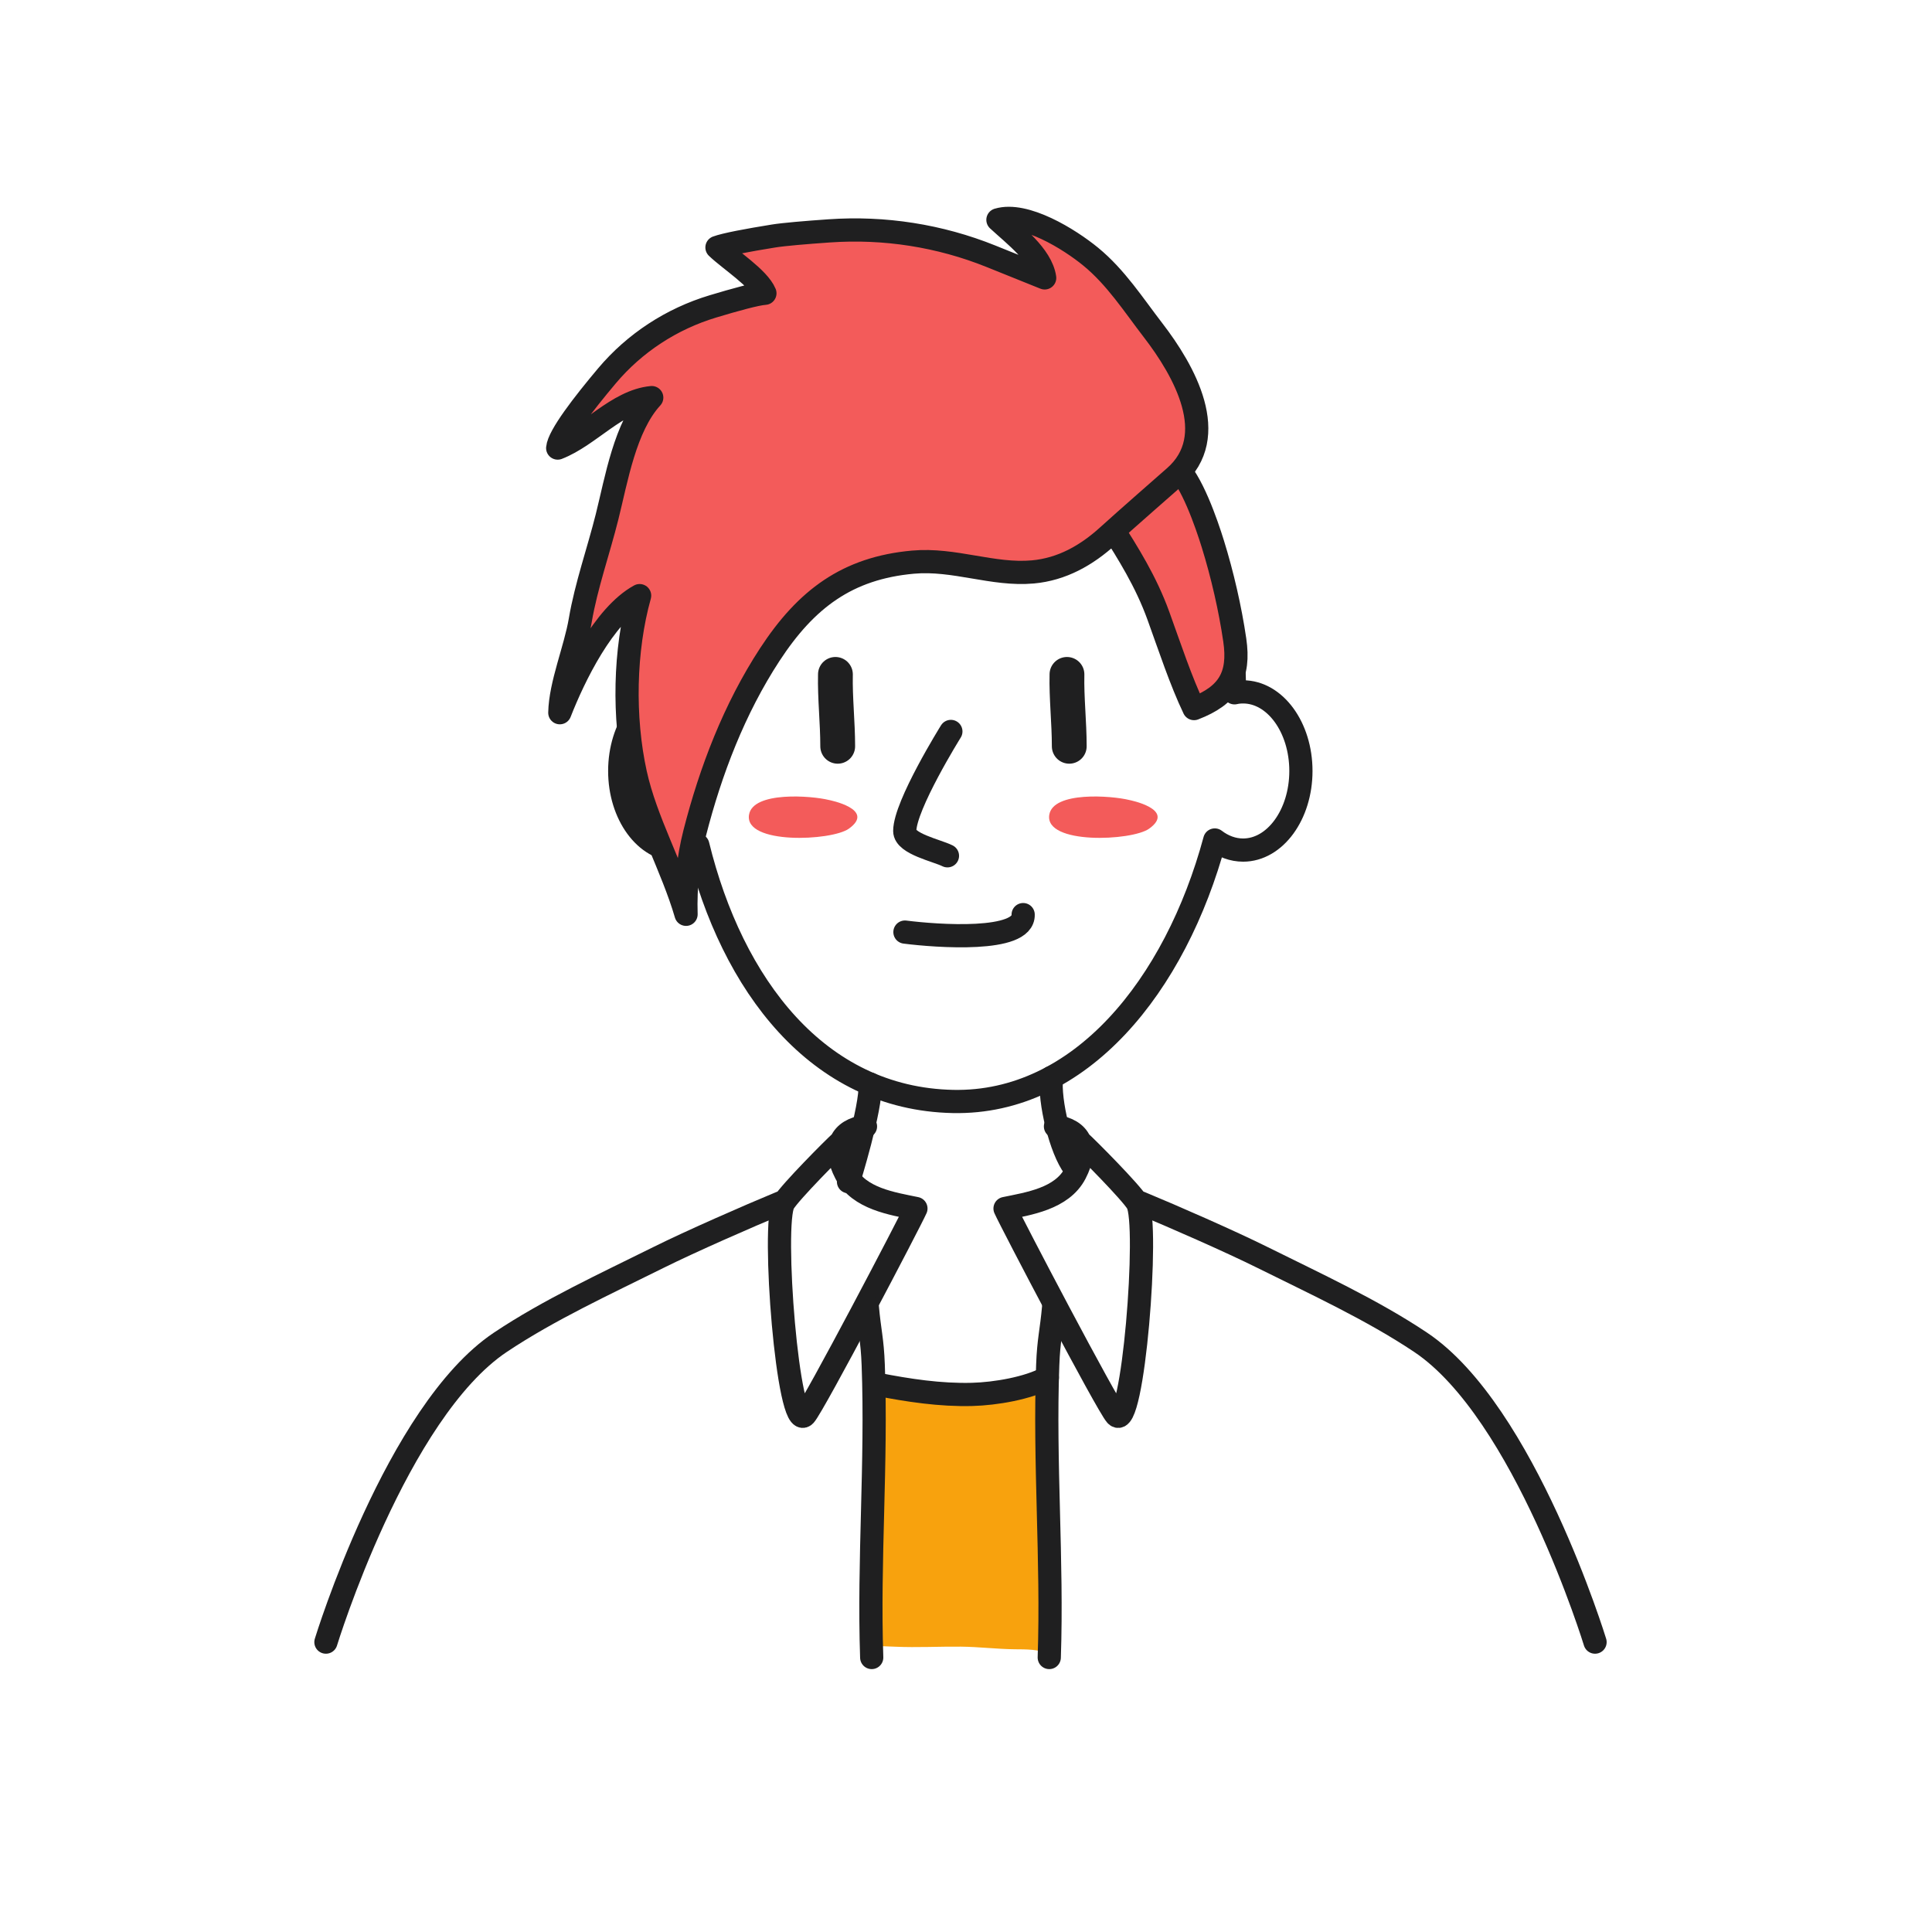
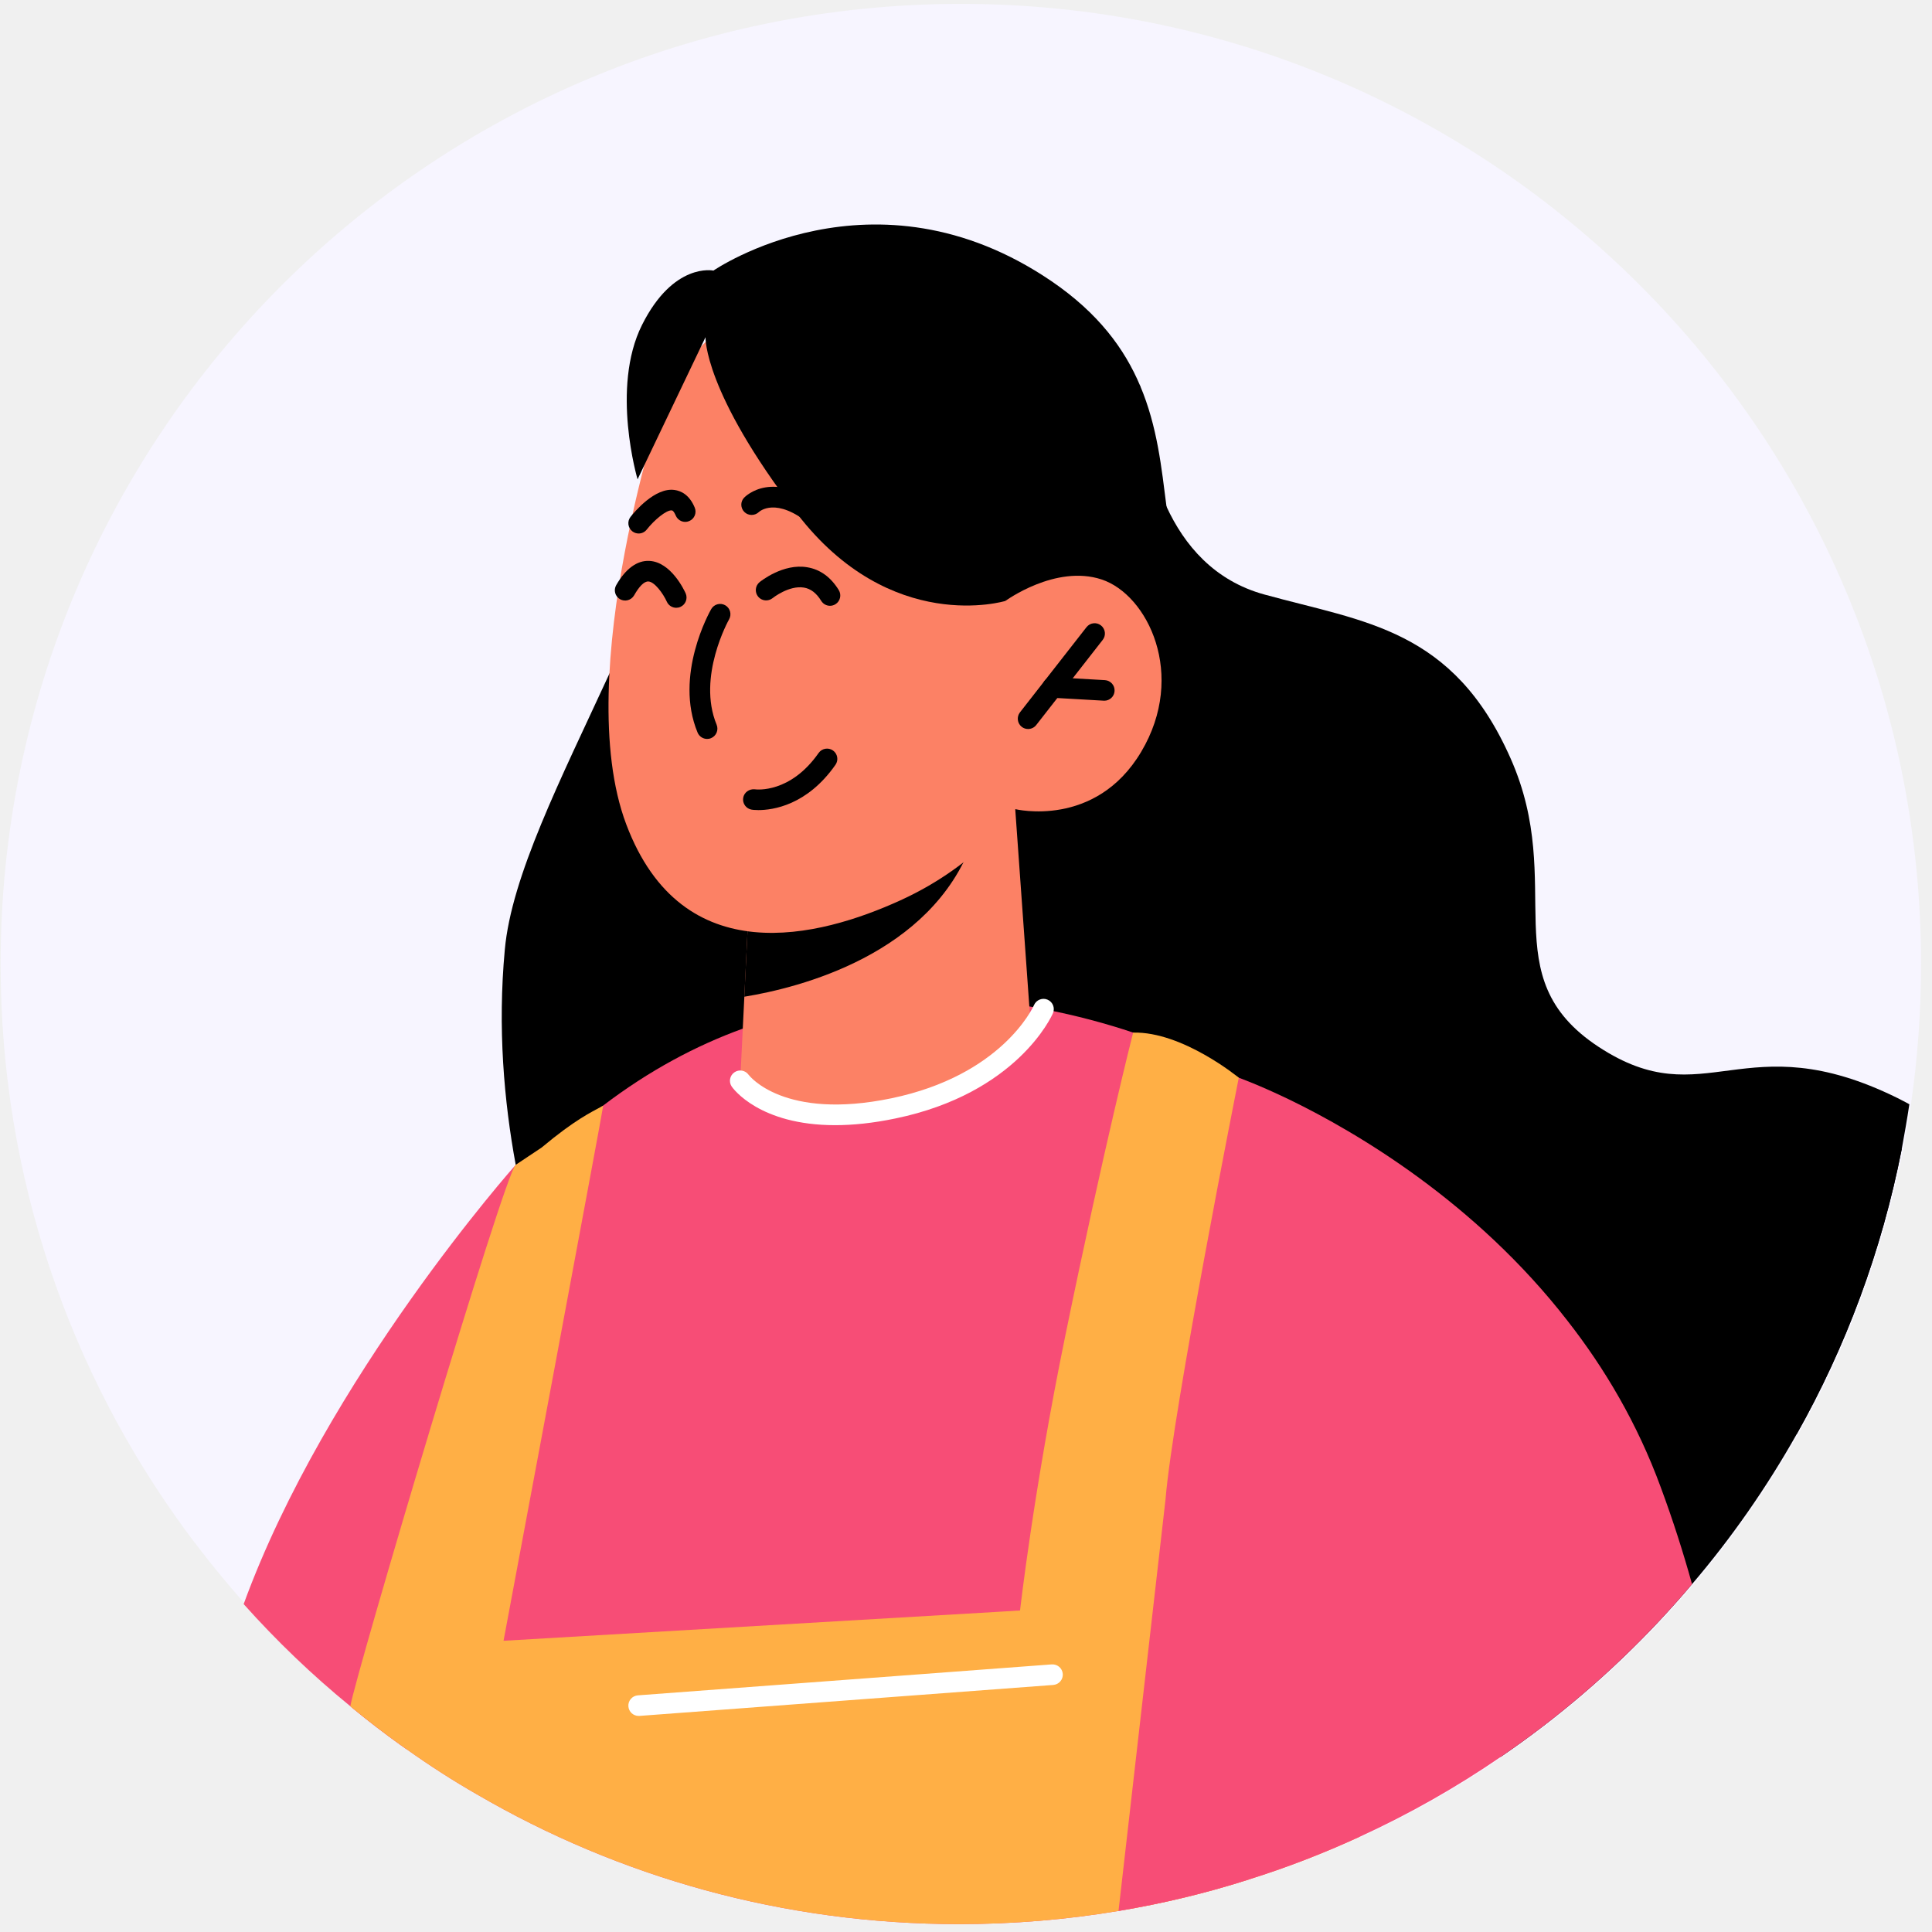
- <svg xmlns="http://www.w3.org/2000/svg" width="200" height="200" viewBox="0 0 200 200" fill="none">
-   <rect width="200" height="200" fill="white" />
-   <path d="M134.67 79.811C134.67 84.328 131.985 88 128.686 88C127.623 88 126.615 87.616 125.753 86.955C121.686 102.028 111.83 114.293 98.654 114.024C84.626 113.737 75.775 101.932 72.237 87.483C71.585 87.817 70.876 88 70.137 88C66.83 88 64.154 84.328 64.154 79.811C64.154 75.285 66.83 71.623 70.137 71.623C70.262 71.623 70.376 71.623 70.493 71.632C70.482 71.497 70.493 71.373 70.493 71.239C71.02 45.693 83.284 36.057 99.431 36.393C115.301 36.709 127.777 51.553 127.795 71.719C128.082 71.651 128.379 71.623 128.686 71.623C131.985 71.623 134.67 75.285 134.67 79.811Z" stroke="#1F1F20" stroke-width="2.402" stroke-miterlimit="10" stroke-linecap="round" stroke-linejoin="round" />
-   <path d="M114.967 54.401C116.788 57.293 118.621 60.163 119.921 63.759C121.066 66.925 122.241 70.496 123.605 73.352C127.175 71.983 128.365 69.957 127.822 66.251C127.349 63.017 126.537 59.477 125.551 56.304C124.904 54.224 123.335 49.623 121.621 48.181C120.047 46.856 119.383 48.5 118.168 49.808C117.159 50.893 115.012 52.405 114.566 53.4" fill="#F35B5A" />
-   <path d="M114.967 54.401C116.788 57.293 118.621 60.163 119.921 63.759C121.066 66.925 122.241 70.496 123.605 73.352C127.175 71.983 128.365 69.957 127.822 66.251C127.349 63.017 126.537 59.477 125.551 56.304C124.904 54.224 123.335 49.623 121.621 48.181C120.047 46.856 119.383 48.5 118.168 49.808C117.159 50.893 115.012 52.405 114.566 53.4" stroke="#1F1F20" stroke-width="2.402" stroke-miterlimit="10" stroke-linecap="round" stroke-linejoin="round" />
-   <path d="M119.365 34.183C117.327 31.537 115.529 28.72 112.92 26.577C110.699 24.753 106.12 21.916 103.305 22.759C104.968 24.304 107.806 26.427 108.145 28.768L102.59 26.531C97.279 24.392 91.547 23.501 85.835 23.9C83.408 24.069 81.152 24.259 80.068 24.433C77.365 24.869 75.072 25.301 74.22 25.616C75.56 26.905 78.525 28.772 79.183 30.36C78.327 30.413 76.095 31.027 73.798 31.719C69.525 33.007 65.707 35.493 62.832 38.907C60.386 41.812 57.842 45.109 57.732 46.383C61.012 45.112 63.892 41.497 67.468 41.16C64.7 44.169 63.808 49.648 62.845 53.493C61.959 57.036 60.68 60.631 60.069 64.215C59.551 67.248 58.014 70.812 57.952 73.78C59.43 70 62.487 63.703 66.214 61.659C64.631 67.307 64.502 74.285 65.774 80.068C66.857 84.993 69.584 89.723 71.02 94.648C70.929 91.771 71.249 88.844 71.917 86.229C73.568 79.771 76.02 73.375 79.691 67.757C83.457 61.996 87.725 58.805 94.514 58.193C98.798 57.808 102.782 59.579 106.925 59.205C109.929 58.933 112.493 57.487 114.713 55.461C116.352 53.965 121.572 49.396 121.572 49.396C126.463 45.157 122.566 38.337 119.365 34.183Z" fill="#F35B5A" />
-   <path d="M119.365 34.183C117.327 31.537 115.529 28.72 112.92 26.577C110.699 24.753 106.12 21.916 103.305 22.759C104.968 24.304 107.806 26.427 108.145 28.768L102.59 26.531C97.279 24.392 91.547 23.501 85.835 23.9C83.408 24.069 81.152 24.259 80.068 24.433C77.365 24.869 75.072 25.301 74.22 25.616C75.56 26.905 78.525 28.772 79.183 30.36C78.327 30.413 76.095 31.027 73.798 31.719C69.525 33.007 65.707 35.493 62.832 38.907C60.386 41.812 57.842 45.109 57.732 46.383C61.012 45.112 63.892 41.497 67.468 41.16C64.7 44.169 63.808 49.648 62.845 53.493C61.959 57.036 60.68 60.631 60.069 64.215C59.551 67.248 58.014 70.812 57.952 73.78C59.43 70 62.487 63.703 66.214 61.659C64.631 67.307 64.502 74.285 65.774 80.068C66.857 84.993 69.584 89.723 71.02 94.648C70.929 91.771 71.249 88.844 71.917 86.229C73.568 79.771 76.02 73.375 79.691 67.757C83.457 61.996 87.725 58.805 94.514 58.193C98.798 57.808 102.782 59.579 106.925 59.205C109.929 58.933 112.493 57.487 114.713 55.461C116.352 53.965 121.572 49.396 121.572 49.396C126.463 45.157 122.566 38.337 119.365 34.183Z" stroke="#1F1F20" stroke-width="2.402" stroke-miterlimit="10" stroke-linecap="round" stroke-linejoin="round" />
-   <path d="M98.434 75.719C98.434 75.719 93.66 83.371 93.66 86.027C93.66 87.352 96.989 88.043 98.08 88.592" stroke="#1F1F20" stroke-width="2.402" stroke-miterlimit="10" stroke-linecap="round" stroke-linejoin="round" />
-   <path d="M86.483 69.813C86.428 72.259 86.719 74.763 86.719 77.255" stroke="#1F1F20" stroke-width="3.603" stroke-miterlimit="10" stroke-linecap="round" stroke-linejoin="round" />
-   <path d="M110.452 69.813C110.396 72.259 110.689 74.763 110.689 77.255" stroke="#1F1F20" stroke-width="3.603" stroke-miterlimit="10" stroke-linecap="round" stroke-linejoin="round" />
-   <path d="M93.679 96.489C96.993 96.912 106.025 97.567 105.917 94.68" stroke="#1F1F20" stroke-width="2.402" stroke-miterlimit="10" stroke-linecap="round" stroke-linejoin="round" />
-   <path d="M116.879 82.811C115.087 82.369 109.019 81.889 108.621 84.347C108.118 87.456 117.17 87.065 118.957 85.785C121.79 83.757 116.879 82.811 116.879 82.811Z" fill="#F35B5A" />
-   <path d="M85.796 82.811C84.004 82.369 77.936 81.889 77.538 84.347C77.034 87.456 86.086 87.065 87.874 85.785C90.706 83.757 85.796 82.811 85.796 82.811Z" fill="#F35B5A" />
-   <path d="M90.071 112.22C90.225 114.661 87.836 122.328 87.836 122.328" stroke="#1F1F20" stroke-width="2.402" stroke-miterlimit="10" stroke-linecap="round" stroke-linejoin="round" />
-   <path d="M108.847 111.536C108.586 114.025 109.816 119.035 111.193 120.833" stroke="#1F1F20" stroke-width="2.402" stroke-miterlimit="10" stroke-linecap="round" stroke-linejoin="round" />
-   <path d="M109.262 116.605C111.782 116.964 112.733 118.724 111.303 121.471C109.93 124.108 106.439 124.603 104.041 125.103C104.633 126.455 114.598 145.46 115.53 146.495C117.287 148.447 118.993 126.624 117.732 124.524C117.054 123.393 112.595 118.901 111.771 118.16" stroke="#1F1F20" stroke-width="2.402" stroke-miterlimit="10" stroke-linecap="round" stroke-linejoin="round" />
-   <path d="M90.554 142.731C90.632 144.404 94.153 143.86 96.659 143.976C99.881 144.125 103.071 144.219 106.267 144.059C106.662 144.039 107.952 143.775 108.236 143.967C108.558 144.187 108.287 145.101 108.223 145.509C107.97 147.089 107.686 148.595 107.692 150.211C107.702 154.189 107.692 158.155 107.692 162.136C107.692 163.923 107.665 165.873 107.985 167.589C108.185 168.664 108.101 170.259 108.568 171.245C107.607 170.709 106.142 170.741 105.081 170.732C103.206 170.715 101.344 170.479 99.469 170.461C97.215 170.44 94.936 170.567 92.684 170.467C91.241 170.401 89.798 170.371 90.222 170.371L90.554 142.731Z" fill="#F8A20D" />
-   <path d="M165.119 169.991C165.119 169.991 157.832 146.156 147.059 138.952C142.04 135.593 136.106 132.864 130.691 130.171C127.363 128.516 121.391 125.896 118.071 124.524" stroke="#1F1F20" stroke-width="2.402" stroke-miterlimit="10" stroke-linecap="round" stroke-linejoin="round" />
-   <path d="M108.619 171.585C108.961 161.513 108.087 151.416 108.46 141.309C108.558 138.648 108.845 137.859 109.075 135.273" stroke="#1F1F20" stroke-width="2.402" stroke-miterlimit="10" stroke-linecap="round" stroke-linejoin="round" />
-   <path d="M89.595 116.605C87.076 116.964 86.124 118.724 87.555 121.471C88.929 124.108 92.418 124.603 94.817 125.103C94.225 126.455 84.259 145.46 83.327 146.495C81.571 148.447 79.865 126.624 81.126 124.524C81.804 123.393 86.262 118.901 87.086 118.16" stroke="#1F1F20" stroke-width="2.402" stroke-miterlimit="10" stroke-linecap="round" stroke-linejoin="round" />
-   <path d="M33.739 169.991C33.739 169.991 41.025 146.156 51.798 138.952C56.818 135.593 62.752 132.864 68.167 130.171C71.495 128.516 77.467 125.896 80.787 124.524" stroke="#1F1F20" stroke-width="2.402" stroke-miterlimit="10" stroke-linecap="round" stroke-linejoin="round" />
-   <path d="M90.239 171.585C89.896 161.513 90.77 151.416 90.397 141.309C90.3 138.648 90.012 137.859 89.783 135.273" stroke="#1F1F20" stroke-width="2.402" stroke-miterlimit="10" stroke-linecap="round" stroke-linejoin="round" />
-   <path d="M108.418 142.616C106.436 143.707 103.056 144.284 100.647 144.348C97.325 144.436 94.017 143.928 90.796 143.299" stroke="#1F1F20" stroke-width="2.402" stroke-miterlimit="10" stroke-linecap="round" stroke-linejoin="round" />
+ <svg xmlns="http://www.w3.org/2000/svg" width="163" height="163" viewBox="0 0 163 163" fill="none">
+   <path d="M162.077 81.332C162.077 85.346 161.782 89.308 161.228 93.165C161.037 94.451 160.811 95.703 160.585 96.953C158.898 105.536 155.876 113.633 151.722 121C149.185 125.501 146.231 129.742 142.895 133.652C141.993 134.729 141.055 135.769 140.099 136.795C136.084 141.069 131.62 144.909 126.753 148.227C123.002 150.801 119.023 153.058 114.853 154.969C111.828 156.359 108.702 157.575 105.468 158.583C101.924 159.715 98.259 160.599 94.506 161.226C90.145 161.956 85.645 162.337 81.073 162.337C66.235 162.337 52.334 158.357 40.38 151.39C38.347 150.228 36.384 148.958 34.474 147.602C34.283 147.463 34.073 147.326 33.884 147.187C32.528 146.212 31.189 145.187 29.905 144.127C29.835 144.077 29.766 144.023 29.696 143.953C26.48 141.329 23.476 138.445 20.694 135.335C18.976 133.407 17.342 131.391 15.796 129.308C5.892 115.875 0.052 99.281 0.052 81.332C0.052 36.591 36.332 0.328 81.073 0.328C125.798 0.328 162.077 36.591 162.077 81.332Z" fill="#F7F5FF" />
+   <path d="M43.51 98.273L34.353 147.463L34.335 147.602C34.142 147.463 33.934 147.326 33.745 147.187C32.389 146.212 31.05 145.187 29.766 144.127C29.696 144.077 29.627 144.023 29.557 143.953C26.341 141.329 23.337 138.445 20.557 135.335C27.529 116.217 43.51 98.273 43.51 98.273Z" fill="#F74D76" />
+   <path d="M160.446 96.953C158.759 105.536 155.737 113.633 151.583 121C149.046 125.501 146.094 129.742 142.756 133.652C141.854 134.729 140.916 135.769 139.96 136.795C135.945 141.069 131.481 144.909 126.614 148.227C122.253 147.932 117.789 147.237 113.324 146.23C110.594 145.621 107.868 144.891 105.157 144.077C102.186 143.171 99.248 142.163 96.346 141.086C92.126 139.523 88.024 137.785 84.097 135.995C64.185 126.856 49.087 116.05 49.087 116.05C49.087 116.05 47.749 113.39 46.253 108.924C45.506 106.701 44.724 104.042 44.064 101.054C43.994 100.758 43.925 100.445 43.874 100.15C43.855 100.098 43.855 100.08 43.84 100.047C43.736 99.474 43.614 98.882 43.51 98.273C42.519 92.904 41.979 86.701 42.589 80.133C43.145 73.931 47.28 65.799 51.433 56.798C52.701 53.983 53.97 51.151 55.134 48.25C55.916 46.321 56.645 44.377 57.288 42.412C58.574 38.606 59.563 34.732 60.016 30.911C60.153 29.973 60.242 29.085 60.275 28.181C60.381 26.392 60.362 24.602 60.19 22.83C60.19 22.83 73.708 13.516 88.703 23.716C92.682 26.428 94.887 29.45 96.19 32.542C97.65 35.984 97.997 39.493 98.416 42.742C99.022 47.572 99.771 51.794 104.6 54.262C115.565 59.891 126.077 66.53 125.643 77.788C125.191 89.03 131.462 102.235 140.377 95.999C145.694 92.279 153.808 93.028 160.446 96.953Z" fill="black" />
+   <path d="M105.329 158.583C101.787 159.715 98.12 160.599 94.367 161.226C90.006 161.956 85.506 162.337 80.936 162.337C66.098 162.337 52.197 158.357 40.241 151.39C38.208 150.228 36.245 148.958 34.335 147.602C34.143 147.463 33.934 147.326 33.745 147.187C32.389 146.212 31.05 145.187 29.766 144.127C30.094 141.486 30.478 138.88 30.893 136.291C30.93 136.065 30.982 135.824 31.017 135.597C31.467 132.902 31.988 130.261 32.561 127.673C32.581 127.551 32.615 127.447 32.631 127.344C34.318 119.802 36.559 112.851 39.479 107.065C40.782 104.477 42.241 102.113 43.84 100.047C44.014 99.82 44.203 99.594 44.378 99.368C45.264 98.291 46.151 97.335 47.089 96.466C48.305 95.337 49.522 94.312 50.755 93.356C50.825 93.323 50.875 93.304 50.894 93.269C54.769 90.316 58.73 88.213 62.657 86.788C71.31 83.643 79.789 83.713 86.844 84.912C87.261 84.982 87.659 85.051 88.043 85.139C90.838 85.676 93.394 86.373 95.601 87.118C101.107 88.926 104.513 90.925 104.513 90.925L105.157 144.077L105.329 158.583Z" fill="#F74D76" />
+   <path d="M161.089 93.165C160.898 94.451 160.672 95.704 160.446 96.953C158.759 105.536 155.737 113.633 151.583 121C145.885 118.672 138.813 115.042 132.261 111.427C121.629 105.606 112.368 99.839 112.368 99.839L108.841 92.801L95.01 65.174L91.499 58.154L90.404 55.947L87.137 49.45L86.495 48.163L86.166 47.487L83.647 42.464L85.888 40.693C85.904 40.693 88.076 38.956 88.076 38.956L96.19 32.542C96.19 32.542 96.12 37.861 98.416 42.742C99.91 45.975 102.428 48.997 106.685 50.161C115.131 52.491 122.602 53.028 127.45 63.993C132.211 74.73 125.851 82.394 134.868 88.319C143.887 94.242 147.1 86.233 160.098 92.644C160.446 92.82 160.774 92.991 161.089 93.165Z" fill="black" />
+   <path d="M85.654 68.263L86.972 86.715C86.972 86.715 84.022 92.256 73.289 93.907C65.293 95.134 62.452 91.184 62.452 91.184L63.248 74.898L82.434 69.218L85.654 68.263Z" fill="#FC8165" />
+   <path d="M82.434 69.218C82.425 69.726 82.276 70.334 82.026 71.038C78.554 80.551 67.408 83.342 62.795 84.092L63.248 74.898L82.434 69.218Z" fill="black" />
+   <path d="M56.131 33.13C56.131 33.13 48.098 56.958 52.833 69.54C57.568 82.121 69.142 79.07 75.955 75.965C82.769 72.86 85.657 68.266 85.657 68.266C85.657 68.266 92.418 69.922 96.279 63.432C100.141 56.944 96.826 50.166 92.936 48.886C89.047 47.605 84.823 50.7 84.823 50.7L87.737 43.725C87.737 43.725 70.085 11.099 56.131 33.13Z" fill="#FC8165" />
+   <path d="M84.823 50.7C84.823 50.7 75.154 53.643 67.241 43.329C59.33 33.017 59.523 28.449 59.523 28.449L53.791 40.44C53.791 40.44 51.506 32.73 54.164 27.419C56.821 22.105 60.185 22.828 60.185 22.828L82.455 26.16L89.867 43.037L84.823 50.7Z" fill="black" />
+   <path d="M63.986 68.346C63.663 68.346 63.462 68.317 63.427 68.311C62.953 68.238 62.628 67.793 62.701 67.321C62.774 66.848 63.224 66.541 63.684 66.593C63.827 66.614 66.674 66.946 69.064 63.53C69.342 63.135 69.884 63.043 70.273 63.314C70.667 63.59 70.764 64.132 70.488 64.523C68.092 67.952 65.191 68.346 63.986 68.346Z" fill="black" />
+   <path d="M59.658 62.343C59.318 62.343 58.995 62.141 58.855 61.808C56.854 56.984 59.874 51.615 60.004 51.388C60.242 50.973 60.775 50.828 61.189 51.066C61.604 51.304 61.748 51.834 61.512 52.252C61.484 52.298 58.789 57.114 60.461 61.142C60.643 61.585 60.433 62.094 59.99 62.277C59.882 62.324 59.77 62.343 59.658 62.343Z" fill="black" />
+   <path d="M70.026 51.11C69.736 51.11 69.451 50.964 69.286 50.696C68.881 50.037 68.403 49.671 67.828 49.574C66.568 49.364 65.199 50.449 65.185 50.462C64.815 50.76 64.264 50.71 63.962 50.337C63.658 49.963 63.714 49.417 64.086 49.113C64.167 49.049 66.082 47.504 68.117 47.862C69.201 48.043 70.092 48.691 70.766 49.784C71.016 50.192 70.89 50.729 70.483 50.979C70.339 51.066 70.183 51.11 70.026 51.11Z" fill="black" />
+   <path d="M57.054 51.278C56.725 51.278 56.407 51.089 56.261 50.768C55.943 50.065 55.224 49.082 54.701 49.058C54.333 49.046 53.924 49.481 53.497 50.232C53.255 50.649 52.722 50.787 52.312 50.555C51.893 50.318 51.749 49.786 51.987 49.37C52.795 47.961 53.764 47.27 54.786 47.322C56.605 47.411 57.724 49.784 57.846 50.053C58.042 50.491 57.848 51.004 57.412 51.2C57.295 51.254 57.173 51.278 57.054 51.278Z" fill="black" />
+   <path d="M68.891 44.443C68.695 44.443 68.501 44.379 68.339 44.243C65.467 41.883 64.08 43.148 64.021 43.204C63.681 43.524 63.135 43.529 62.8 43.194C62.466 42.858 62.454 42.327 62.782 41.986C62.88 41.88 65.281 39.475 69.442 42.903C69.814 43.207 69.866 43.755 69.561 44.125C69.39 44.333 69.14 44.443 68.891 44.443Z" fill="black" />
+   <path d="M53.883 45.011C53.695 45.011 53.508 44.95 53.349 44.827C52.971 44.531 52.901 43.988 53.196 43.609C53.523 43.192 55.261 41.103 56.91 41.338C57.436 41.409 58.159 41.724 58.614 42.829C58.798 43.272 58.588 43.781 58.145 43.963C57.702 44.153 57.194 43.937 57.01 43.494C56.969 43.397 56.828 43.081 56.678 43.06C56.225 43.016 55.202 43.866 54.567 44.676C54.397 44.895 54.14 45.011 53.883 45.011Z" fill="black" />
+   <path d="M86.738 61.505C86.55 61.505 86.361 61.446 86.203 61.323C85.826 61.026 85.758 60.48 86.051 60.102L91.665 52.915C91.961 52.535 92.51 52.469 92.885 52.764C93.264 53.061 93.332 53.605 93.036 53.983L87.424 61.172C87.252 61.39 86.995 61.505 86.738 61.505Z" fill="black" />
+   <path d="M93.168 59.118C93.12 59.116 88.748 58.866 88.748 58.866C88.27 58.84 87.904 58.43 87.931 57.951C87.957 57.473 88.348 57.089 88.847 57.132L93.217 57.382C93.697 57.41 94.063 57.82 94.035 58.298C94.011 58.762 93.627 59.118 93.168 59.118Z" fill="black" />
+   <path d="M114.714 154.969C111.689 156.359 108.563 157.575 105.329 158.583C101.787 159.715 98.12 160.599 94.367 161.226C90.006 161.956 85.506 162.337 80.936 162.337C66.098 162.337 52.197 158.357 40.241 151.39C38.208 150.228 36.245 148.958 34.335 147.602C34.142 147.463 33.934 147.326 33.745 147.187C32.389 146.212 31.05 145.187 29.766 144.127C29.696 144.077 29.627 144.023 29.557 143.953C29.991 141.347 42.536 99.073 43.51 98.273L45.699 96.814C48.547 94.433 49.904 93.827 50.755 93.356C50.825 93.323 50.875 93.304 50.894 93.269C50.944 93.254 42.483 138.43 42.483 138.43L84.064 135.995C84.097 135.995 86.06 135.874 86.06 135.874C86.06 135.874 87.207 125.707 89.867 112.747C93.168 96.647 95.601 87.118 95.601 87.118C99.781 87.019 104.513 90.925 104.513 90.925L113.324 146.23L114.714 154.969Z" fill="#FFAF45" />
+   <path d="M142.756 133.652C141.854 134.729 140.916 135.769 139.96 136.795C135.945 141.069 131.481 144.909 126.614 148.227C122.863 150.801 118.884 153.058 114.714 154.969C111.689 156.359 108.563 157.575 105.329 158.583C101.787 159.715 98.12 160.599 94.367 161.226L98.334 126.496C98.942 118.99 104.513 90.925 104.513 90.925C104.513 90.925 106.181 91.516 108.841 92.8C114.451 95.528 124.461 101.401 132.244 111.427C135.371 115.423 138.136 120.08 140.117 125.483C141.142 128.246 142.011 130.974 142.756 133.652Z" fill="#F74D76" />
+   <path d="M70.457 94.929C64.075 94.929 61.851 91.839 61.738 91.678C61.465 91.285 61.564 90.743 61.959 90.471C62.35 90.198 62.887 90.293 63.163 90.683C63.217 90.751 66.127 94.546 75.209 92.661C84.505 90.727 87.136 85.028 87.243 84.787C87.438 84.35 87.954 84.152 88.388 84.344C88.826 84.536 89.026 85.045 88.835 85.483C88.717 85.758 85.787 92.237 75.562 94.36C73.623 94.765 71.929 94.929 70.457 94.929Z" fill="white" />
+   <path d="M53.881 144.77C53.431 144.77 53.05 144.422 53.016 143.965C52.979 143.488 53.339 143.07 53.818 143.034L88.732 140.423C89.217 140.391 89.627 140.748 89.665 141.226C89.7 141.703 89.341 142.12 88.863 142.157L53.947 144.769C53.924 144.77 53.904 144.77 53.881 144.77Z" fill="white" />
</svg>
